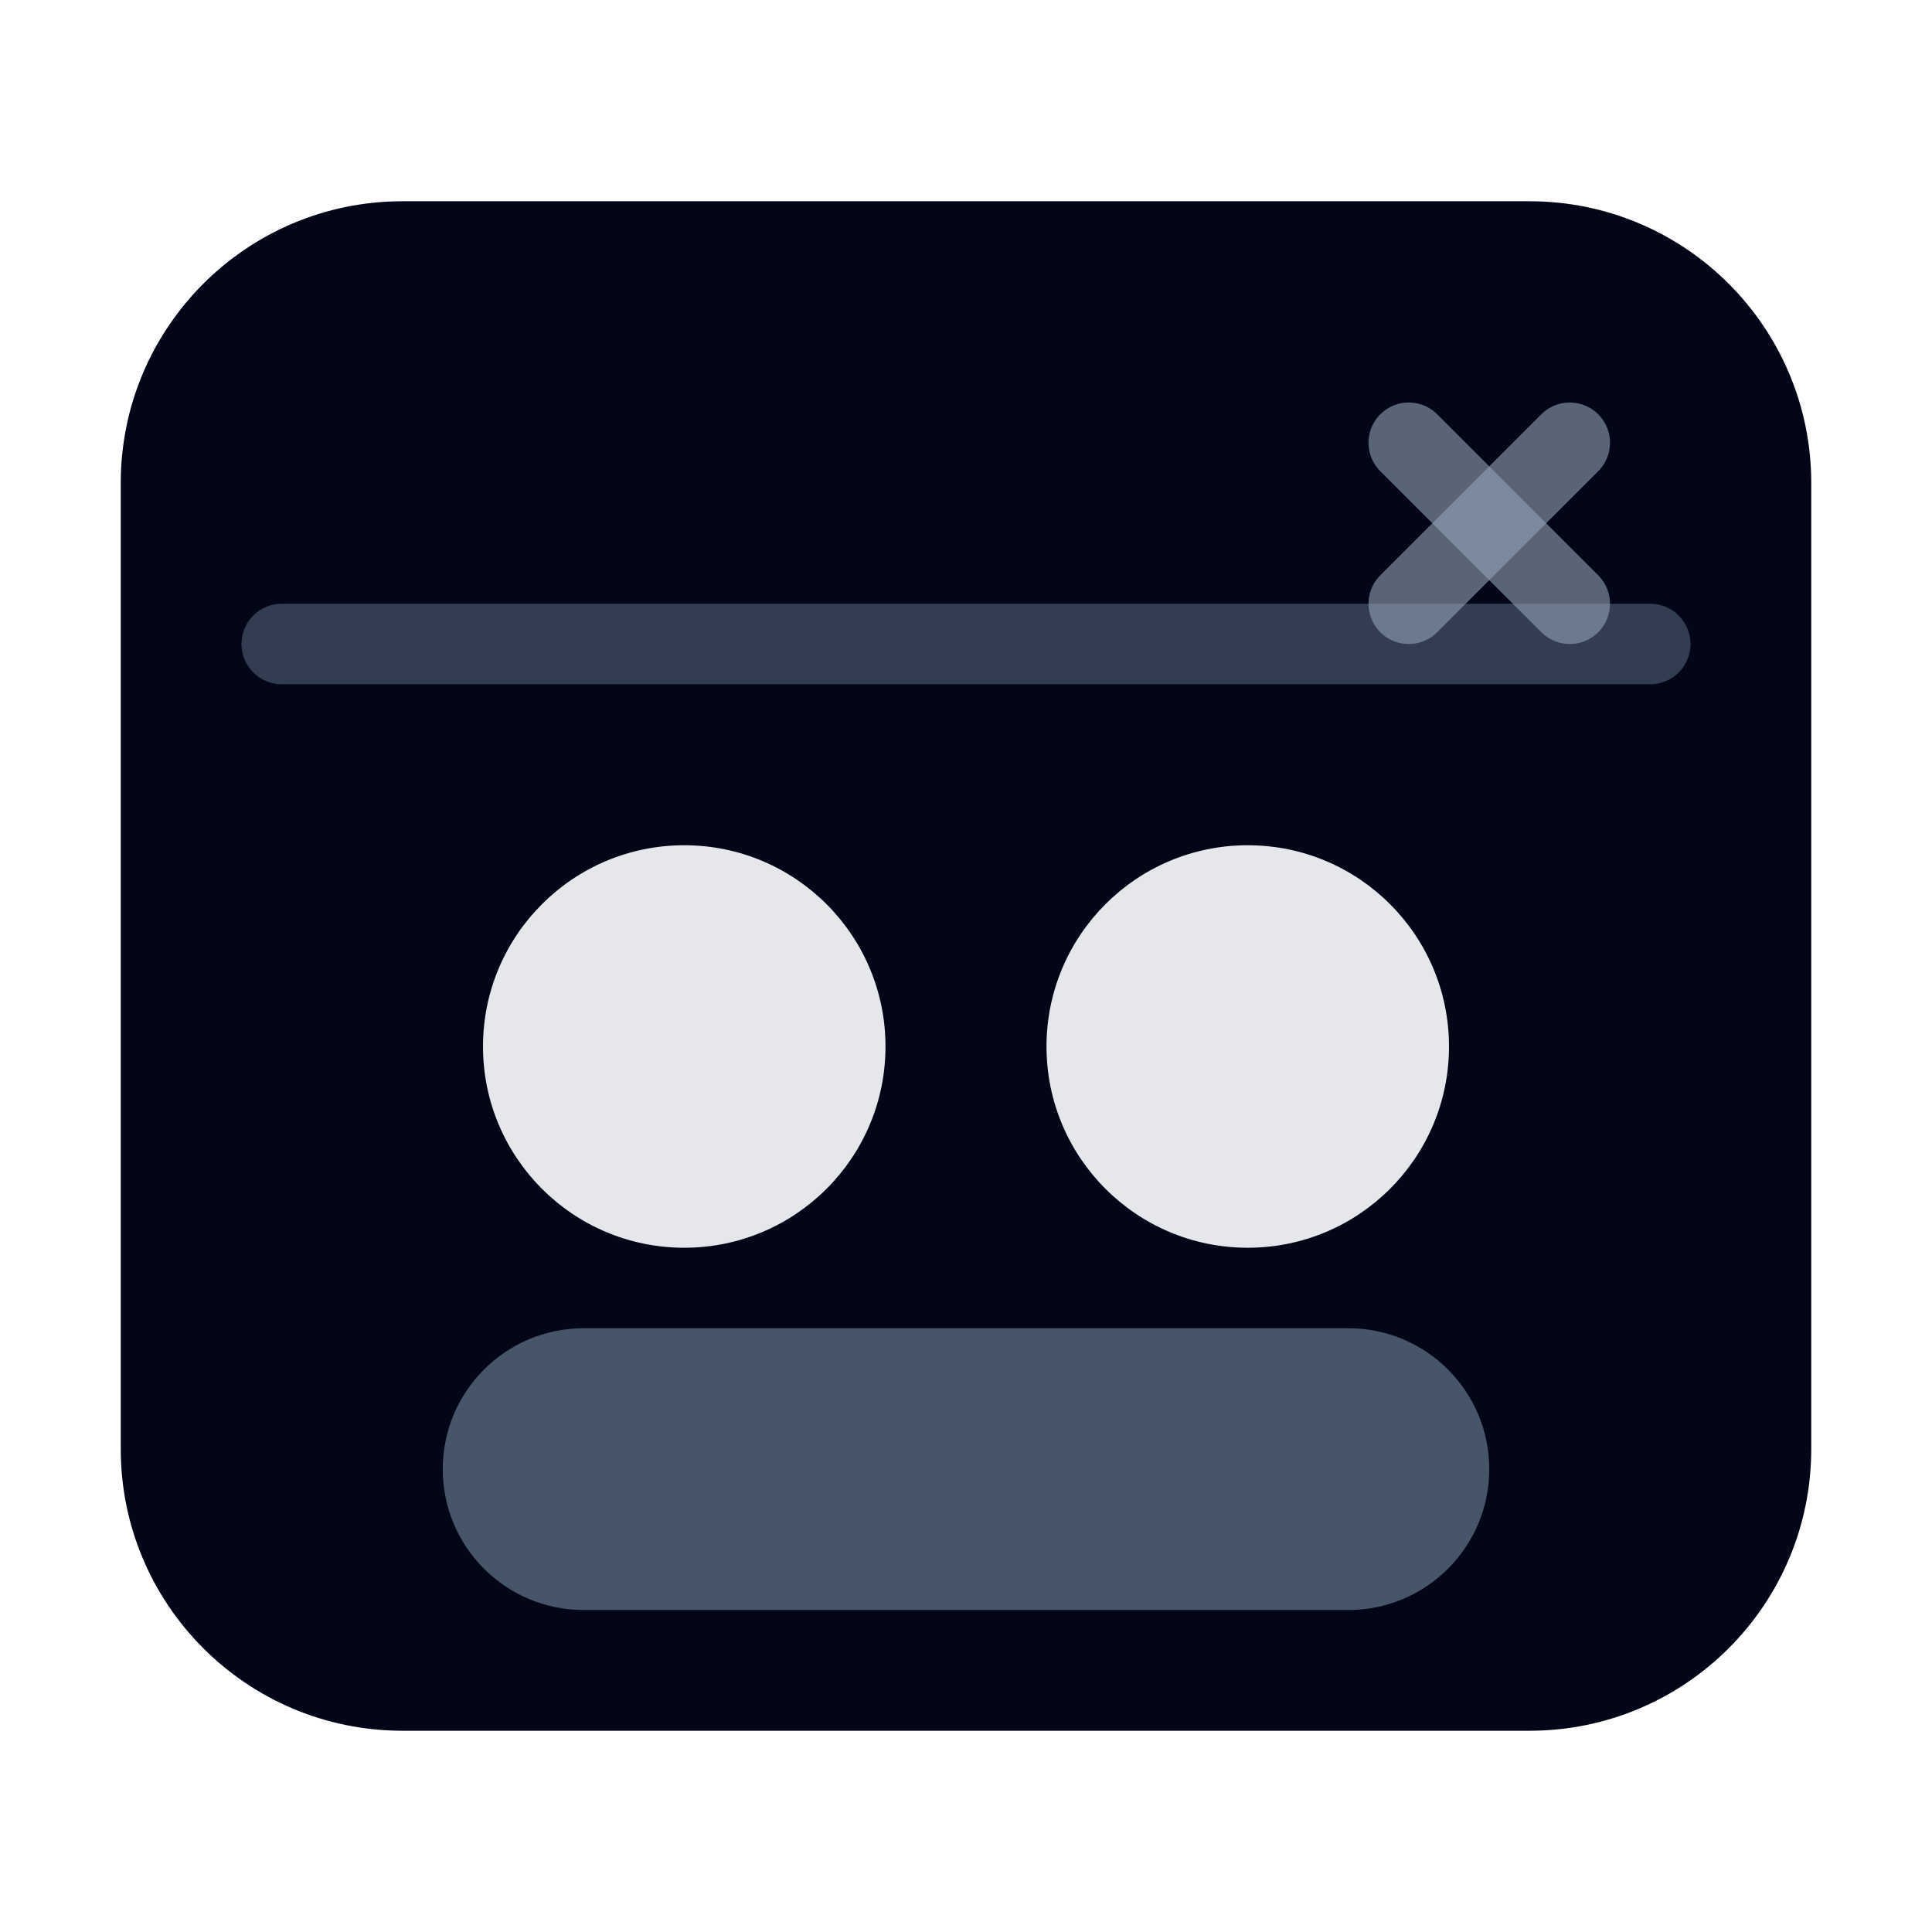
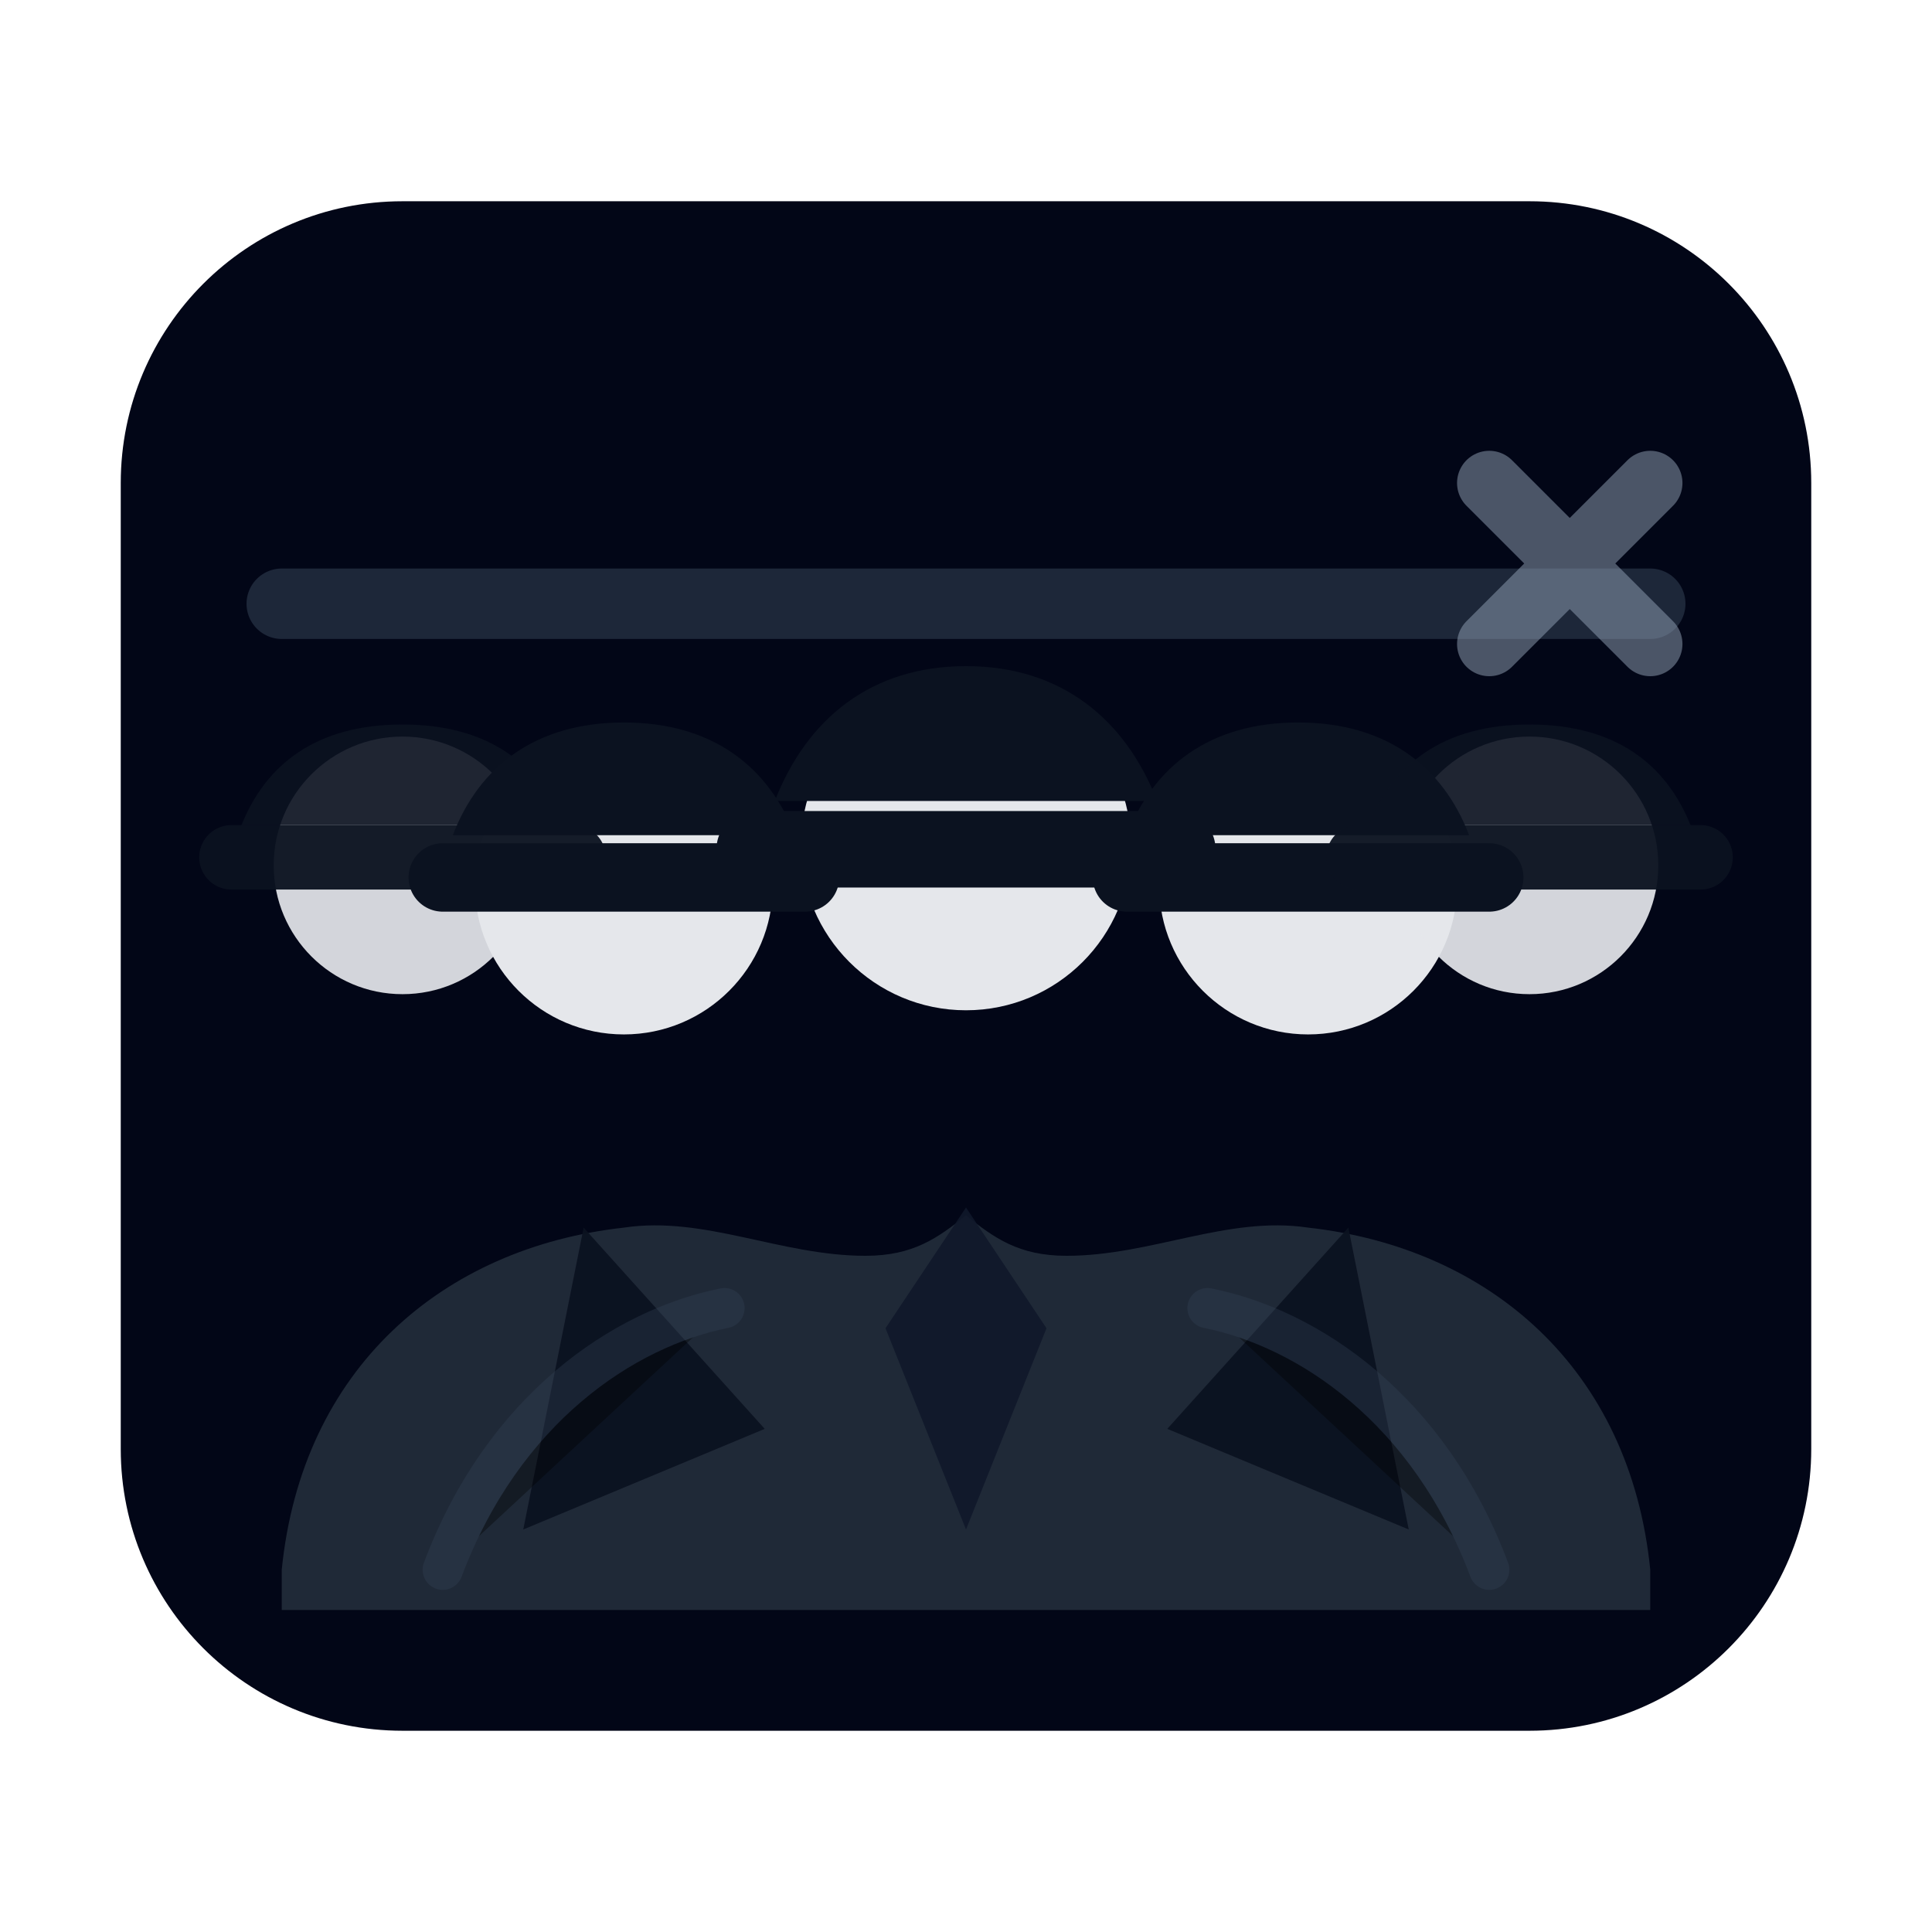
- <svg xmlns="http://www.w3.org/2000/svg" viewBox="0 0 96 96">
+ <svg xmlns="http://www.w3.org/2000/svg" viewBox="0 0 96 96" role="img" aria-label="Schattendetektiv-Team">
  <rect x="6" y="10" width="84" height="76" rx="14" fill="#020617" />
-   <path d="M14 32h68" stroke="#64748b" stroke-width="4" stroke-linecap="round" opacity="0.5" />
-   <circle cx="34" cy="52" r="10" fill="#e5e7eb" />
-   <circle cx="62" cy="52" r="10" fill="#e5e7eb" />
-   <rect x="22" y="66" width="52" height="14" rx="7" fill="#475569" />
-   <path d="M70 22l8 8" stroke="#94a3b8" stroke-width="4" stroke-linecap="round" opacity="0.6" />
-   <path d="M78 22l-8 8" stroke="#94a3b8" stroke-width="4" stroke-linecap="round" opacity="0.6" />
+   <path d="M14 30h68" stroke="#334155" stroke-width="3.5" stroke-linecap="round" opacity="0.55" />
+   <circle cx="20" cy="43" r="6.4" fill="#e5e7eb" opacity="0.92" />
+   <circle cx="31" cy="44" r="7.4" fill="#e5e7eb" />
+   <circle cx="48" cy="42" r="8.2" fill="#e5e7eb" />
+   <circle cx="65" cy="44" r="7.4" fill="#e5e7eb" />
+   <circle cx="76" cy="43" r="6.4" fill="#e5e7eb" opacity="0.92" />
+   <path d="M12 41c1.2-3 3.7-5 8-5s6.8 2 8 5" fill="#0b1220" opacity="0.9" />
+   <path d="M11.5 42.6h17" stroke="#0b1220" stroke-width="3.2" stroke-linecap="round" opacity="0.95" />
+   <path d="M22.5 41.5c1.3-3.4 4.1-5.6 8.5-5.6s7.2 2.2 8.5 5.6" fill="#0b1220" />
+   <path d="M22 43.6h18" stroke="#0b1220" stroke-width="3.4" stroke-linecap="round" />
+   <path d="M38.5 39.8c1.6-4.1 4.8-6.7 9.5-6.7s7.9 2.6 9.5 6.7" fill="#0b1220" />
+   <path d="M37.5 42.2h21" stroke="#0b1220" stroke-width="3.8" stroke-linecap="round" />
+   <path d="M56 41.5c1.3-3.4 4.1-5.6 8.5-5.6s7.2 2.2 8.5 5.6" fill="#0b1220" />
+   <path d="M56 43.6h18" stroke="#0b1220" stroke-width="3.4" stroke-linecap="round" />
+   <path d="M68 41c1.2-3 3.7-5 8-5s6.8 2 8 5" fill="#0b1220" opacity="0.9" />
+   <path d="M67.5 42.6h17" stroke="#0b1220" stroke-width="3.2" stroke-linecap="round" opacity="0.95" />
+   <path d="M14 78            c1-10 8-16 17-17            c4-0.6 7.8 1.4 12 1.4            c2.4 0 3.6-0.9 5-2            c1.4 1.1 2.6 2 5 2            c4.2 0 8-2 12-1.4            c9 1 16 7 17 17            v2H14z" fill="#1f2937" />
+   <path d="M29 61l9 10-12 5" fill="#0b1220" opacity="0.95" />
+   <path d="M67 61l-9 10 12 5" fill="#0b1220" opacity="0.95" />
+   <path d="M48 60l4 6-4 10-4-10z" fill="#0f172a" opacity="0.9" />
+   <path d="M22 78c3-8 9-12 14-13" stroke="#334155" stroke-width="2" opacity="0.35" stroke-linecap="round" />
+   <path d="M74 78c-3-8-9-12-14-13" stroke="#334155" stroke-width="2" opacity="0.35" stroke-linecap="round" />
+   <path d="M74 24l8 8M82 24l-8 8" stroke="#94a3b8" stroke-width="3.2" stroke-linecap="round" opacity="0.5" />
</svg>
